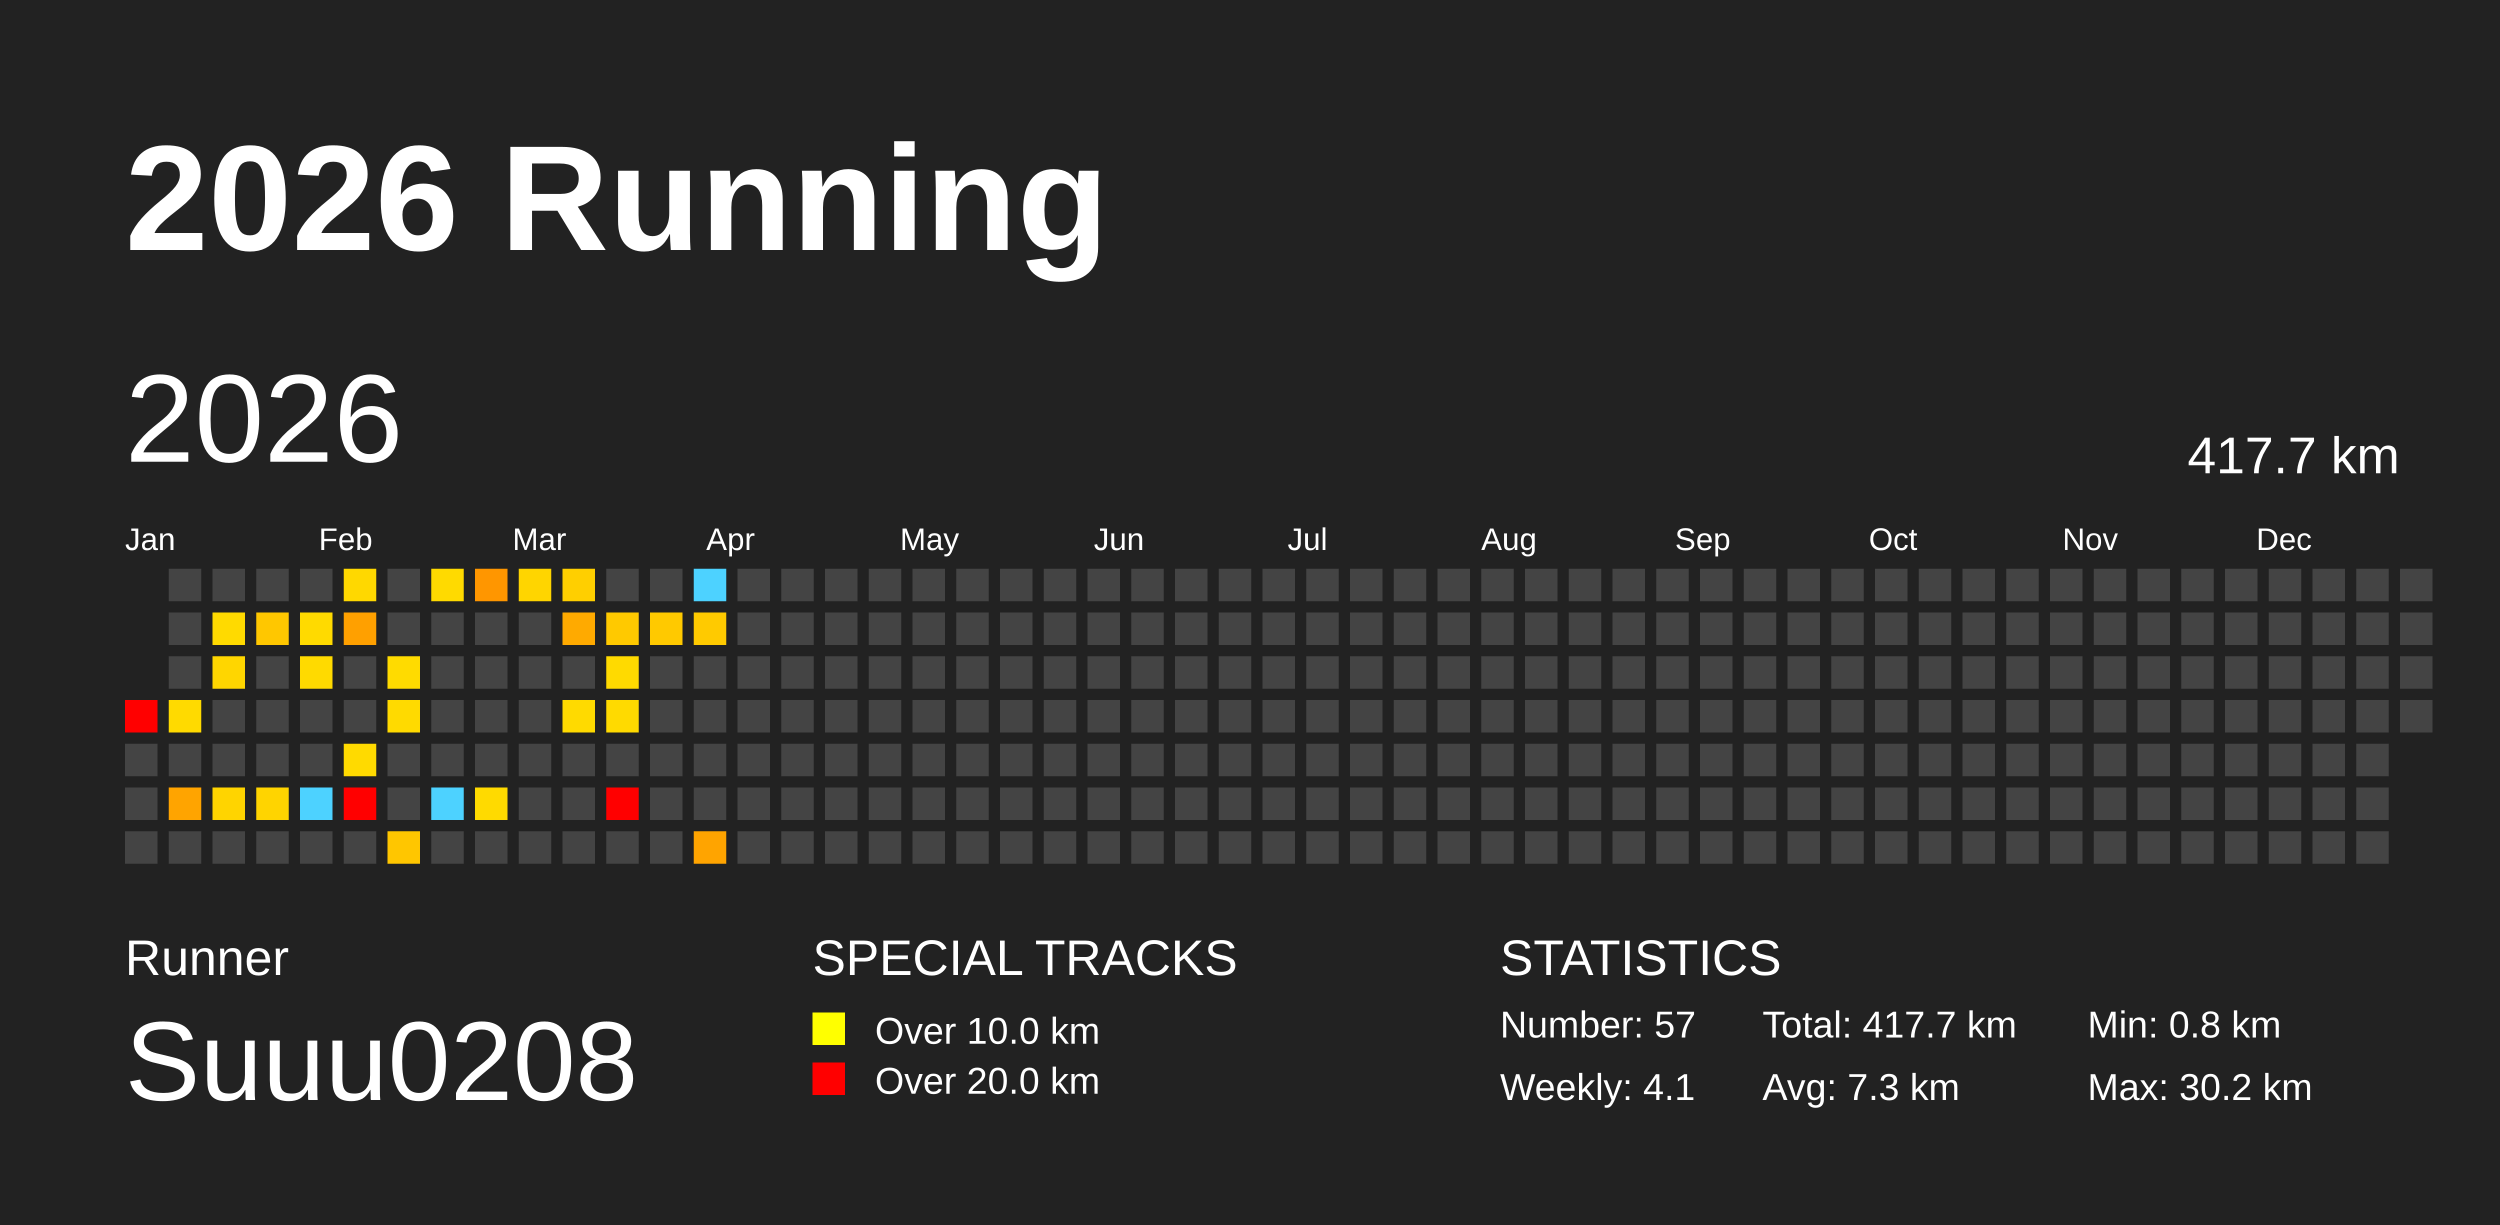
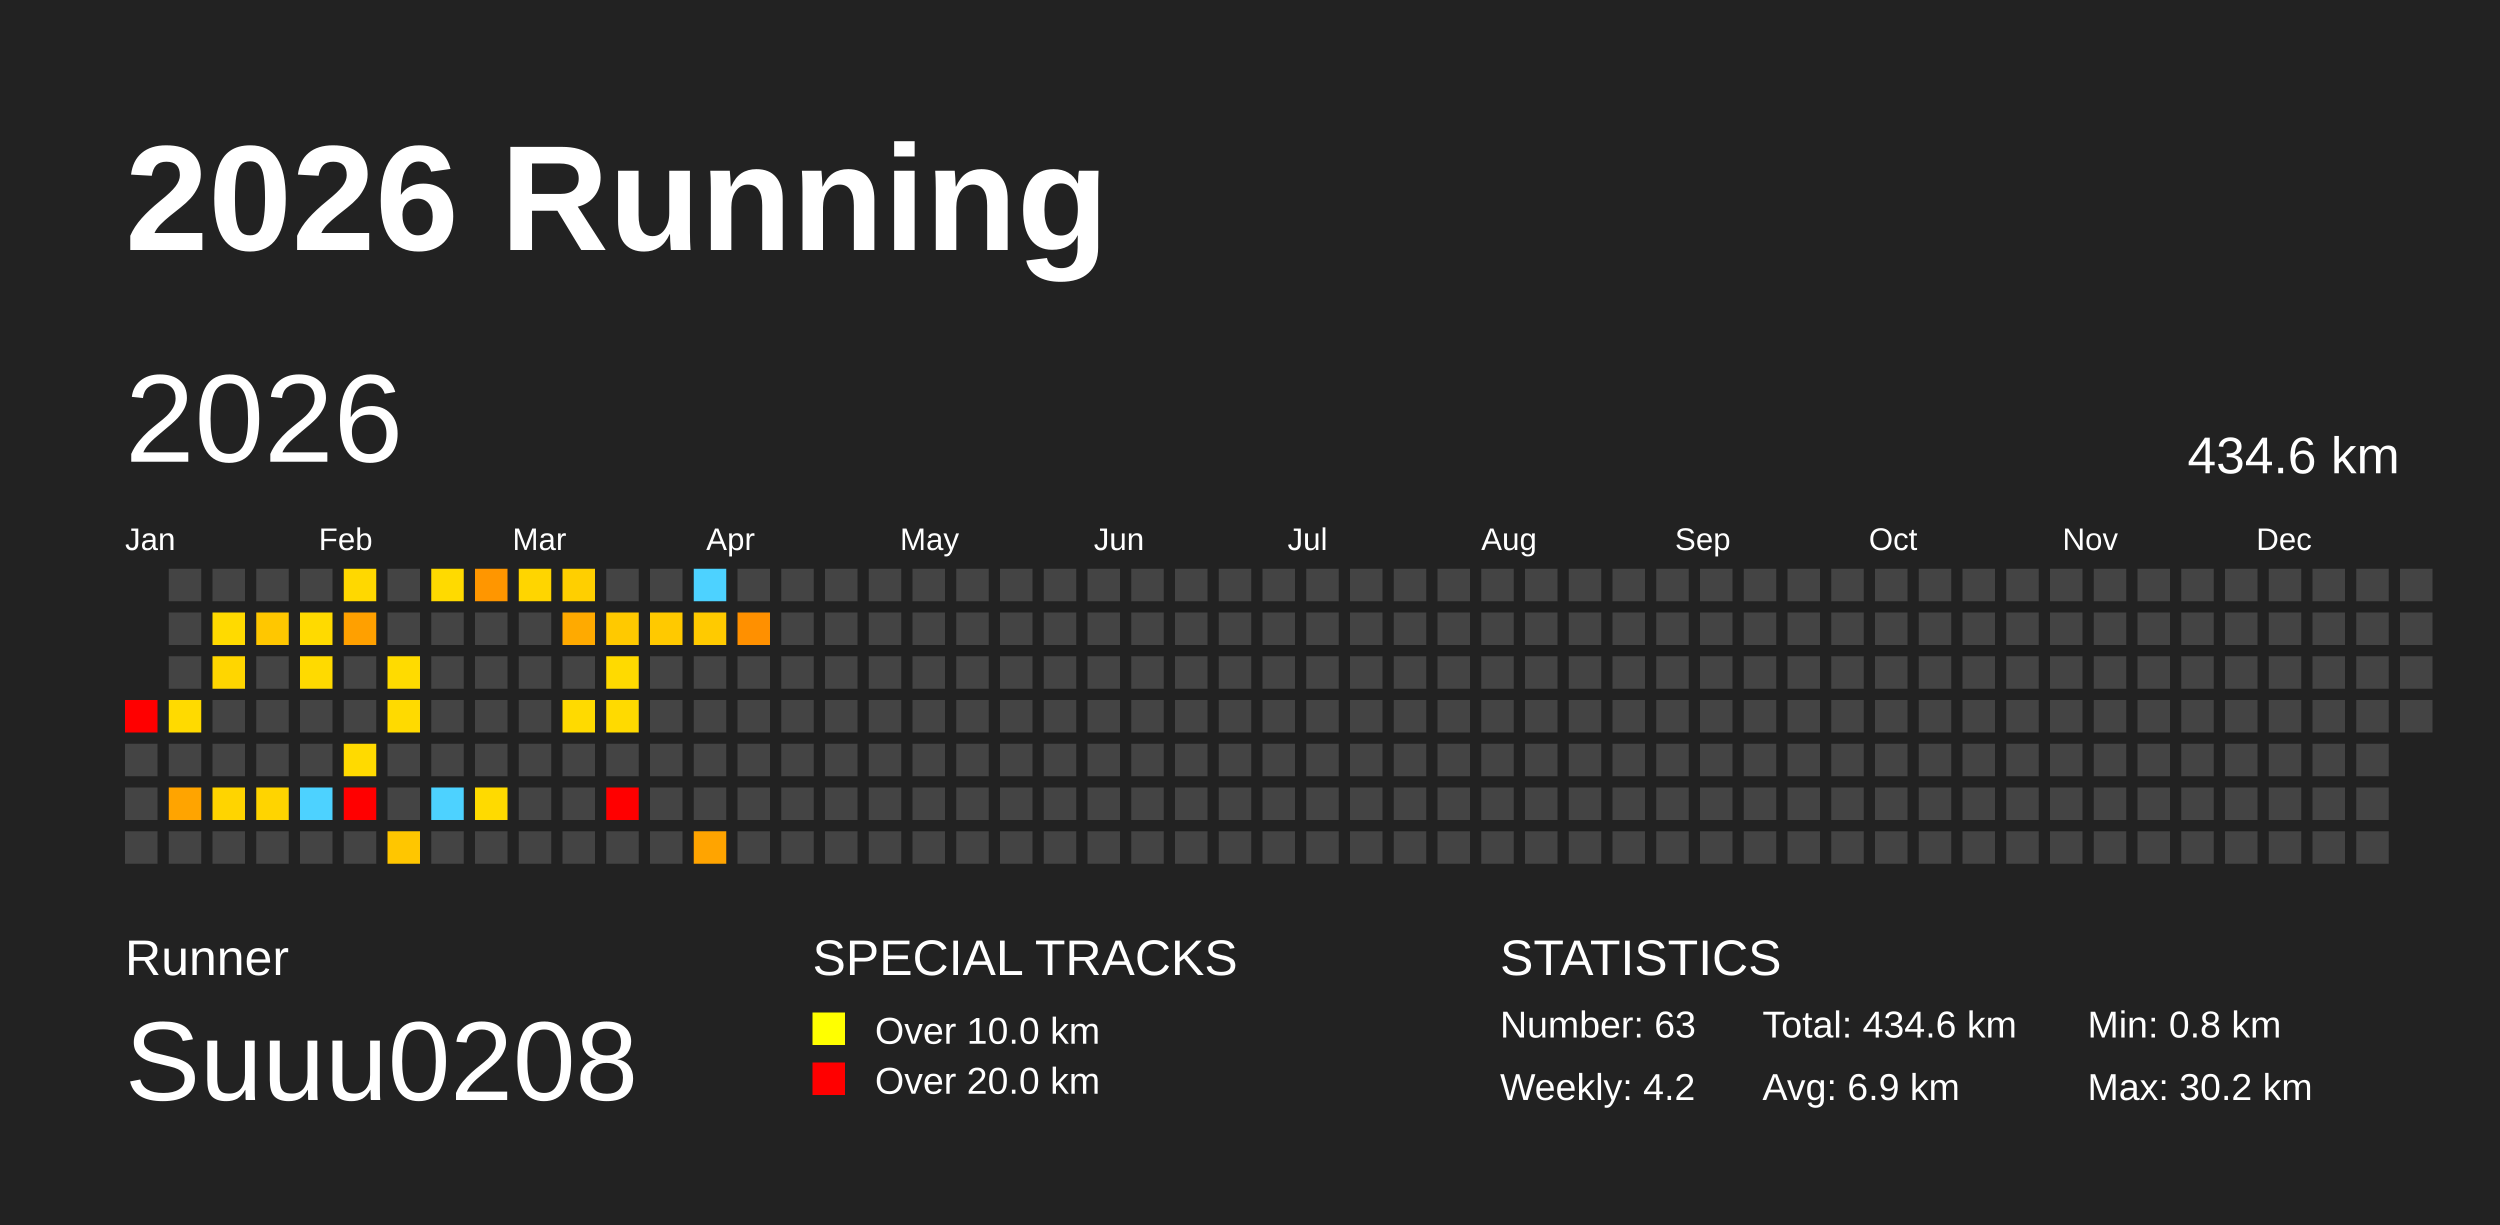
<svg xmlns="http://www.w3.org/2000/svg" baseProfile="full" height="98mm" version="1.1" viewBox="0,0,200,98" width="200mm">
  <defs />
  <rect fill="#222222" height="98" width="200" x="0" y="0" />
  <text fill="#FFFFFF" style="font-size:12px; font-family:Arial; font-weight:bold;" x="10" y="20">2026 Running</text>
  <text fill="#FFFFFF" style="font-size:4px; font-family:Arial" x="10" y="78">Runner</text>
  <text fill="#FFFFFF" style="font-size:9px; font-family:Arial" x="10" y="88">Suuu0208</text>
  <text fill="#FFFFFF" style="font-size:4px; font-family:Arial" x="65" y="78">SPECIAL TRACKS</text>
  <rect fill="yellow" height="2.6" width="2.6" x="65" y="81" />
  <text fill="#FFFFFF" style="font-size:3px; font-family:Arial" x="70" y="83.5">Over 10.0 km</text>
  <rect fill="red" height="2.6" width="2.6" x="65" y="85" />
  <text fill="#FFFFFF" style="font-size:3px; font-family:Arial" x="70" y="87.5">Over 20.0 km</text>
  <text fill="#FFFFFF" style="font-size:4px; font-family:Arial" x="120" y="78">STATISTICS</text>
-   <text fill="#FFFFFF" style="font-size:3px; font-family:Arial" x="120" y="83">Number: 57</text>
-   <text fill="#FFFFFF" style="font-size:3px; font-family:Arial" x="120" y="88">Weekly: 4.1</text>
-   <text fill="#FFFFFF" style="font-size:3px; font-family:Arial" x="141" y="83">Total: 417.7 km</text>
-   <text fill="#FFFFFF" style="font-size:3px; font-family:Arial" x="141" y="88">Avg: 7.3 km</text>
+   <text fill="#FFFFFF" style="font-size:3px; font-family:Arial" x="120" y="83">Number: 63</text>
+   <text fill="#FFFFFF" style="font-size:3px; font-family:Arial" x="120" y="88">Weekly: 4.2</text>
+   <text fill="#FFFFFF" style="font-size:3px; font-family:Arial" x="141" y="83">Total: 434.6 km</text>
+   <text fill="#FFFFFF" style="font-size:3px; font-family:Arial" x="141" y="88">Avg: 6.9 km</text>
  <text fill="#FFFFFF" style="font-size:3px; font-family:Arial" x="167" y="83">Min: 0.8 km</text>
  <text fill="#FFFFFF" style="font-size:3px; font-family:Arial" x="167" y="88">Max: 30.2 km</text>
  <text dominant-baseline="hanging" fill="#FFFFFF" style="font-size:10.0px; font-family:Arial;" x="10" y="30">2026</text>
-   <text dominant-baseline="hanging" fill="#FFFFFF" style="font-size:4.125px; font-family:Arial;" x="175" y="35">417.7 km</text>
+   <text dominant-baseline="hanging" fill="#FFFFFF" style="font-size:4.125px; font-family:Arial;" x="175" y="35">434.6 km</text>
  <text fill="#FFFFFF" style="font-size:2.5px; font-family:Arial" x="10.0" y="44">Jan</text>
  <text fill="#FFFFFF" style="font-size:2.5px; font-family:Arial" x="25.5" y="44">Feb</text>
  <text fill="#FFFFFF" style="font-size:2.5px; font-family:Arial" x="41.0" y="44">Mar</text>
  <text fill="#FFFFFF" style="font-size:2.5px; font-family:Arial" x="56.5" y="44">Apr</text>
  <text fill="#FFFFFF" style="font-size:2.5px; font-family:Arial" x="72.0" y="44">May</text>
  <text fill="#FFFFFF" style="font-size:2.5px; font-family:Arial" x="87.5" y="44">Jun</text>
  <text fill="#FFFFFF" style="font-size:2.5px; font-family:Arial" x="103.0" y="44">Jul</text>
  <text fill="#FFFFFF" style="font-size:2.5px; font-family:Arial" x="118.5" y="44">Aug</text>
  <text fill="#FFFFFF" style="font-size:2.5px; font-family:Arial" x="134.0" y="44">Sep</text>
  <text fill="#FFFFFF" style="font-size:2.5px; font-family:Arial" x="149.5" y="44">Oct</text>
  <text fill="#FFFFFF" style="font-size:2.5px; font-family:Arial" x="165.0" y="44">Nov</text>
  <text fill="#FFFFFF" style="font-size:2.5px; font-family:Arial" x="180.5" y="44">Dec</text>
  <rect fill="red" height="2.6" width="2.6" x="10.0" y="56.0" />
  <rect fill="#444444" height="2.6" width="2.6" x="10.0" y="59.5" />
  <rect fill="#444444" height="2.6" width="2.6" x="10.0" y="63.0" />
  <rect fill="#444444" height="2.6" width="2.6" x="10.0" y="66.5" />
  <rect fill="#444444" height="2.6" width="2.6" x="13.5" y="45.5" />
  <rect fill="#444444" height="2.6" width="2.6" x="13.5" y="49.0" />
  <rect fill="#444444" height="2.6" width="2.6" x="13.5" y="52.5" />
  <rect fill="#ffda00" height="2.6" width="2.6" x="13.5" y="56.0" />
  <rect fill="#444444" height="2.6" width="2.6" x="13.5" y="59.5" />
  <rect fill="#ffa400" height="2.6" width="2.6" x="13.5" y="63.0" />
  <rect fill="#444444" height="2.6" width="2.6" x="13.5" y="66.5" />
  <rect fill="#444444" height="2.6" width="2.6" x="17.0" y="45.5" />
  <rect fill="#ffda00" height="2.6" width="2.6" x="17.0" y="49.0" />
  <rect fill="#ffd600" height="2.6" width="2.6" x="17.0" y="52.5" />
  <rect fill="#444444" height="2.6" width="2.6" x="17.0" y="56.0" />
  <rect fill="#444444" height="2.6" width="2.6" x="17.0" y="59.5" />
  <rect fill="#ffd400" height="2.6" width="2.6" x="17.0" y="63.0" />
  <rect fill="#444444" height="2.6" width="2.6" x="17.0" y="66.5" />
  <rect fill="#444444" height="2.6" width="2.6" x="20.5" y="45.5" />
  <rect fill="#ffc700" height="2.6" width="2.6" x="20.5" y="49.0" />
  <rect fill="#444444" height="2.6" width="2.6" x="20.5" y="52.5" />
  <rect fill="#444444" height="2.6" width="2.6" x="20.5" y="56.0" />
  <rect fill="#444444" height="2.6" width="2.6" x="20.5" y="59.5" />
  <rect fill="#ffd400" height="2.6" width="2.6" x="20.5" y="63.0" />
  <rect fill="#444444" height="2.6" width="2.6" x="20.5" y="66.5" />
  <rect fill="#444444" height="2.6" width="2.6" x="24.0" y="45.5" />
  <rect fill="#ffda00" height="2.6" width="2.6" x="24.0" y="49.0" />
  <rect fill="#ffda00" height="2.6" width="2.6" x="24.0" y="52.5" />
  <rect fill="#444444" height="2.6" width="2.6" x="24.0" y="56.0" />
  <rect fill="#444444" height="2.6" width="2.6" x="24.0" y="59.5" />
  <rect fill="#4dd2ff" height="2.6" width="2.6" x="24.0" y="63.0" />
  <rect fill="#444444" height="2.6" width="2.6" x="24.0" y="66.5" />
  <rect fill="#ffd800" height="2.6" width="2.6" x="27.5" y="45.5" />
  <rect fill="#ffa000" height="2.6" width="2.6" x="27.5" y="49.0" />
  <rect fill="#444444" height="2.6" width="2.6" x="27.5" y="52.5" />
  <rect fill="#444444" height="2.6" width="2.6" x="27.5" y="56.0" />
  <rect fill="#ffda00" height="2.6" width="2.6" x="27.5" y="59.5" />
  <rect fill="red" height="2.6" width="2.6" x="27.5" y="63.0" />
  <rect fill="#444444" height="2.6" width="2.6" x="27.5" y="66.5" />
  <rect fill="#444444" height="2.6" width="2.6" x="31.0" y="45.5" />
  <rect fill="#444444" height="2.6" width="2.6" x="31.0" y="49.0" />
  <rect fill="#ffdb00" height="2.6" width="2.6" x="31.0" y="52.5" />
  <rect fill="#ffda00" height="2.6" width="2.6" x="31.0" y="56.0" />
  <rect fill="#444444" height="2.6" width="2.6" x="31.0" y="59.5" />
  <rect fill="#444444" height="2.6" width="2.6" x="31.0" y="63.0" />
  <rect fill="#ffc600" height="2.6" width="2.6" x="31.0" y="66.5" />
  <rect fill="#ffda00" height="2.6" width="2.6" x="34.5" y="45.5" />
  <rect fill="#444444" height="2.6" width="2.6" x="34.5" y="49.0" />
  <rect fill="#444444" height="2.6" width="2.6" x="34.5" y="52.5" />
  <rect fill="#444444" height="2.6" width="2.6" x="34.5" y="56.0" />
  <rect fill="#444444" height="2.6" width="2.6" x="34.5" y="59.5" />
  <rect fill="#4dd2ff" height="2.6" width="2.6" x="34.5" y="63.0" />
  <rect fill="#444444" height="2.6" width="2.6" x="34.5" y="66.5" />
  <rect fill="#ff9600" height="2.6" width="2.6" x="38.0" y="45.5" />
  <rect fill="#444444" height="2.6" width="2.6" x="38.0" y="49.0" />
  <rect fill="#444444" height="2.6" width="2.6" x="38.0" y="52.5" />
  <rect fill="#444444" height="2.6" width="2.6" x="38.0" y="56.0" />
  <rect fill="#444444" height="2.6" width="2.6" x="38.0" y="59.5" />
  <rect fill="#ffda00" height="2.6" width="2.6" x="38.0" y="63.0" />
  <rect fill="#444444" height="2.6" width="2.6" x="38.0" y="66.5" />
  <rect fill="#ffd500" height="2.6" width="2.6" x="41.5" y="45.5" />
  <rect fill="#444444" height="2.6" width="2.6" x="41.5" y="49.0" />
  <rect fill="#444444" height="2.6" width="2.6" x="41.5" y="52.5" />
  <rect fill="#444444" height="2.6" width="2.6" x="41.5" y="56.0" />
  <rect fill="#444444" height="2.6" width="2.6" x="41.5" y="59.5" />
  <rect fill="#444444" height="2.6" width="2.6" x="41.5" y="63.0" />
  <rect fill="#444444" height="2.6" width="2.6" x="41.5" y="66.5" />
  <rect fill="#ffcf00" height="2.6" width="2.6" x="45.0" y="45.5" />
  <rect fill="#ffaa00" height="2.6" width="2.6" x="45.0" y="49.0" />
  <rect fill="#444444" height="2.6" width="2.6" x="45.0" y="52.5" />
  <rect fill="#ffda00" height="2.6" width="2.6" x="45.0" y="56.0" />
  <rect fill="#444444" height="2.6" width="2.6" x="45.0" y="59.5" />
  <rect fill="#444444" height="2.6" width="2.6" x="45.0" y="63.0" />
  <rect fill="#444444" height="2.6" width="2.6" x="45.0" y="66.5" />
  <rect fill="#444444" height="2.6" width="2.6" x="48.5" y="45.5" />
  <rect fill="#ffc900" height="2.6" width="2.6" x="48.5" y="49.0" />
  <rect fill="#ffda00" height="2.6" width="2.6" x="48.5" y="52.5" />
  <rect fill="#ffda00" height="2.6" width="2.6" x="48.5" y="56.0" />
  <rect fill="#444444" height="2.6" width="2.6" x="48.5" y="59.5" />
  <rect fill="red" height="2.6" width="2.6" x="48.5" y="63.0" />
  <rect fill="#444444" height="2.6" width="2.6" x="48.5" y="66.5" />
  <rect fill="#444444" height="2.6" width="2.6" x="52.0" y="45.5" />
  <rect fill="#ffc900" height="2.6" width="2.6" x="52.0" y="49.0" />
  <rect fill="#444444" height="2.6" width="2.6" x="52.0" y="52.5" />
  <rect fill="#444444" height="2.6" width="2.6" x="52.0" y="56.0" />
  <rect fill="#444444" height="2.6" width="2.6" x="52.0" y="59.5" />
  <rect fill="#444444" height="2.6" width="2.6" x="52.0" y="63.0" />
  <rect fill="#444444" height="2.6" width="2.6" x="52.0" y="66.5" />
  <rect fill="#4dd2ff" height="2.6" width="2.6" x="55.5" y="45.5" />
  <rect fill="#ffca00" height="2.6" width="2.6" x="55.5" y="49.0" />
  <rect fill="#444444" height="2.6" width="2.6" x="55.5" y="52.5" />
  <rect fill="#444444" height="2.6" width="2.6" x="55.5" y="56.0" />
  <rect fill="#444444" height="2.6" width="2.6" x="55.5" y="59.5" />
  <rect fill="#444444" height="2.6" width="2.6" x="55.5" y="63.0" />
  <rect fill="#ffa400" height="2.6" width="2.6" x="55.5" y="66.5" />
  <rect fill="#444444" height="2.6" width="2.6" x="59.0" y="45.5" />
-   <rect fill="#444444" height="2.6" width="2.6" x="59.0" y="49.0" />
+   <rect fill="#ff9000" height="2.6" width="2.6" x="59.0" y="49.0" />
  <rect fill="#444444" height="2.6" width="2.6" x="59.0" y="52.5" />
  <rect fill="#444444" height="2.6" width="2.6" x="59.0" y="56.0" />
  <rect fill="#444444" height="2.6" width="2.6" x="59.0" y="59.5" />
  <rect fill="#444444" height="2.6" width="2.6" x="59.0" y="63.0" />
  <rect fill="#444444" height="2.6" width="2.6" x="59.0" y="66.5" />
  <rect fill="#444444" height="2.6" width="2.6" x="62.5" y="45.5" />
  <rect fill="#444444" height="2.6" width="2.6" x="62.5" y="49.0" />
  <rect fill="#444444" height="2.6" width="2.6" x="62.5" y="52.5" />
  <rect fill="#444444" height="2.6" width="2.6" x="62.5" y="56.0" />
  <rect fill="#444444" height="2.6" width="2.6" x="62.5" y="59.5" />
  <rect fill="#444444" height="2.6" width="2.6" x="62.5" y="63.0" />
  <rect fill="#444444" height="2.6" width="2.6" x="62.5" y="66.5" />
  <rect fill="#444444" height="2.6" width="2.6" x="66.0" y="45.5" />
  <rect fill="#444444" height="2.6" width="2.6" x="66.0" y="49.0" />
  <rect fill="#444444" height="2.6" width="2.6" x="66.0" y="52.5" />
  <rect fill="#444444" height="2.6" width="2.6" x="66.0" y="56.0" />
  <rect fill="#444444" height="2.6" width="2.6" x="66.0" y="59.5" />
  <rect fill="#444444" height="2.6" width="2.6" x="66.0" y="63.0" />
  <rect fill="#444444" height="2.6" width="2.6" x="66.0" y="66.5" />
  <rect fill="#444444" height="2.6" width="2.6" x="69.5" y="45.5" />
  <rect fill="#444444" height="2.6" width="2.6" x="69.5" y="49.0" />
  <rect fill="#444444" height="2.6" width="2.6" x="69.5" y="52.5" />
  <rect fill="#444444" height="2.6" width="2.6" x="69.5" y="56.0" />
  <rect fill="#444444" height="2.6" width="2.6" x="69.5" y="59.5" />
  <rect fill="#444444" height="2.6" width="2.6" x="69.5" y="63.0" />
  <rect fill="#444444" height="2.6" width="2.6" x="69.5" y="66.5" />
  <rect fill="#444444" height="2.6" width="2.6" x="73.0" y="45.5" />
  <rect fill="#444444" height="2.6" width="2.6" x="73.0" y="49.0" />
  <rect fill="#444444" height="2.6" width="2.6" x="73.0" y="52.5" />
  <rect fill="#444444" height="2.6" width="2.6" x="73.0" y="56.0" />
  <rect fill="#444444" height="2.6" width="2.6" x="73.0" y="59.5" />
  <rect fill="#444444" height="2.6" width="2.6" x="73.0" y="63.0" />
  <rect fill="#444444" height="2.6" width="2.6" x="73.0" y="66.5" />
  <rect fill="#444444" height="2.6" width="2.6" x="76.5" y="45.5" />
  <rect fill="#444444" height="2.6" width="2.6" x="76.5" y="49.0" />
  <rect fill="#444444" height="2.6" width="2.6" x="76.5" y="52.5" />
  <rect fill="#444444" height="2.6" width="2.6" x="76.5" y="56.0" />
  <rect fill="#444444" height="2.6" width="2.6" x="76.5" y="59.5" />
  <rect fill="#444444" height="2.6" width="2.6" x="76.5" y="63.0" />
  <rect fill="#444444" height="2.6" width="2.6" x="76.5" y="66.5" />
  <rect fill="#444444" height="2.6" width="2.6" x="80.0" y="45.5" />
  <rect fill="#444444" height="2.6" width="2.6" x="80.0" y="49.0" />
  <rect fill="#444444" height="2.6" width="2.6" x="80.0" y="52.5" />
  <rect fill="#444444" height="2.6" width="2.6" x="80.0" y="56.0" />
  <rect fill="#444444" height="2.6" width="2.6" x="80.0" y="59.5" />
  <rect fill="#444444" height="2.6" width="2.6" x="80.0" y="63.0" />
  <rect fill="#444444" height="2.6" width="2.6" x="80.0" y="66.5" />
  <rect fill="#444444" height="2.6" width="2.6" x="83.5" y="45.5" />
  <rect fill="#444444" height="2.6" width="2.6" x="83.5" y="49.0" />
  <rect fill="#444444" height="2.6" width="2.6" x="83.5" y="52.5" />
  <rect fill="#444444" height="2.6" width="2.6" x="83.5" y="56.0" />
  <rect fill="#444444" height="2.6" width="2.6" x="83.5" y="59.5" />
  <rect fill="#444444" height="2.6" width="2.6" x="83.5" y="63.0" />
  <rect fill="#444444" height="2.6" width="2.6" x="83.5" y="66.5" />
  <rect fill="#444444" height="2.6" width="2.6" x="87.0" y="45.5" />
  <rect fill="#444444" height="2.6" width="2.6" x="87.0" y="49.0" />
  <rect fill="#444444" height="2.6" width="2.6" x="87.0" y="52.5" />
  <rect fill="#444444" height="2.6" width="2.6" x="87.0" y="56.0" />
  <rect fill="#444444" height="2.6" width="2.6" x="87.0" y="59.5" />
  <rect fill="#444444" height="2.6" width="2.6" x="87.0" y="63.0" />
  <rect fill="#444444" height="2.6" width="2.6" x="87.0" y="66.5" />
  <rect fill="#444444" height="2.6" width="2.6" x="90.5" y="45.5" />
  <rect fill="#444444" height="2.6" width="2.6" x="90.5" y="49.0" />
  <rect fill="#444444" height="2.6" width="2.6" x="90.5" y="52.5" />
  <rect fill="#444444" height="2.6" width="2.6" x="90.5" y="56.0" />
  <rect fill="#444444" height="2.6" width="2.6" x="90.5" y="59.5" />
  <rect fill="#444444" height="2.6" width="2.6" x="90.5" y="63.0" />
  <rect fill="#444444" height="2.6" width="2.6" x="90.5" y="66.5" />
  <rect fill="#444444" height="2.6" width="2.6" x="94.0" y="45.5" />
  <rect fill="#444444" height="2.6" width="2.6" x="94.0" y="49.0" />
  <rect fill="#444444" height="2.6" width="2.6" x="94.0" y="52.5" />
  <rect fill="#444444" height="2.6" width="2.6" x="94.0" y="56.0" />
  <rect fill="#444444" height="2.6" width="2.6" x="94.0" y="59.5" />
  <rect fill="#444444" height="2.6" width="2.6" x="94.0" y="63.0" />
  <rect fill="#444444" height="2.6" width="2.6" x="94.0" y="66.5" />
  <rect fill="#444444" height="2.6" width="2.6" x="97.5" y="45.5" />
  <rect fill="#444444" height="2.6" width="2.6" x="97.5" y="49.0" />
  <rect fill="#444444" height="2.6" width="2.6" x="97.5" y="52.5" />
  <rect fill="#444444" height="2.6" width="2.6" x="97.5" y="56.0" />
  <rect fill="#444444" height="2.6" width="2.6" x="97.5" y="59.5" />
  <rect fill="#444444" height="2.6" width="2.6" x="97.5" y="63.0" />
  <rect fill="#444444" height="2.6" width="2.6" x="97.5" y="66.5" />
  <rect fill="#444444" height="2.6" width="2.6" x="101.0" y="45.5" />
  <rect fill="#444444" height="2.6" width="2.6" x="101.0" y="49.0" />
  <rect fill="#444444" height="2.6" width="2.6" x="101.0" y="52.5" />
  <rect fill="#444444" height="2.6" width="2.6" x="101.0" y="56.0" />
  <rect fill="#444444" height="2.6" width="2.6" x="101.0" y="59.5" />
  <rect fill="#444444" height="2.6" width="2.6" x="101.0" y="63.0" />
  <rect fill="#444444" height="2.6" width="2.6" x="101.0" y="66.5" />
  <rect fill="#444444" height="2.6" width="2.6" x="104.5" y="45.5" />
  <rect fill="#444444" height="2.6" width="2.6" x="104.5" y="49.0" />
  <rect fill="#444444" height="2.6" width="2.6" x="104.5" y="52.5" />
  <rect fill="#444444" height="2.6" width="2.6" x="104.5" y="56.0" />
  <rect fill="#444444" height="2.6" width="2.6" x="104.5" y="59.5" />
  <rect fill="#444444" height="2.6" width="2.6" x="104.5" y="63.0" />
  <rect fill="#444444" height="2.6" width="2.6" x="104.5" y="66.5" />
  <rect fill="#444444" height="2.6" width="2.6" x="108.0" y="45.5" />
  <rect fill="#444444" height="2.6" width="2.6" x="108.0" y="49.0" />
  <rect fill="#444444" height="2.6" width="2.6" x="108.0" y="52.5" />
  <rect fill="#444444" height="2.6" width="2.6" x="108.0" y="56.0" />
  <rect fill="#444444" height="2.6" width="2.6" x="108.0" y="59.5" />
  <rect fill="#444444" height="2.6" width="2.6" x="108.0" y="63.0" />
  <rect fill="#444444" height="2.6" width="2.6" x="108.0" y="66.5" />
  <rect fill="#444444" height="2.6" width="2.6" x="111.5" y="45.5" />
  <rect fill="#444444" height="2.6" width="2.6" x="111.5" y="49.0" />
  <rect fill="#444444" height="2.6" width="2.6" x="111.5" y="52.5" />
  <rect fill="#444444" height="2.6" width="2.6" x="111.5" y="56.0" />
  <rect fill="#444444" height="2.6" width="2.6" x="111.5" y="59.5" />
  <rect fill="#444444" height="2.6" width="2.6" x="111.5" y="63.0" />
  <rect fill="#444444" height="2.6" width="2.6" x="111.5" y="66.5" />
  <rect fill="#444444" height="2.6" width="2.6" x="115.0" y="45.5" />
  <rect fill="#444444" height="2.6" width="2.6" x="115.0" y="49.0" />
  <rect fill="#444444" height="2.6" width="2.6" x="115.0" y="52.5" />
  <rect fill="#444444" height="2.6" width="2.6" x="115.0" y="56.0" />
  <rect fill="#444444" height="2.6" width="2.6" x="115.0" y="59.5" />
  <rect fill="#444444" height="2.6" width="2.6" x="115.0" y="63.0" />
  <rect fill="#444444" height="2.6" width="2.6" x="115.0" y="66.5" />
  <rect fill="#444444" height="2.6" width="2.6" x="118.5" y="45.5" />
  <rect fill="#444444" height="2.6" width="2.6" x="118.5" y="49.0" />
  <rect fill="#444444" height="2.6" width="2.6" x="118.5" y="52.5" />
  <rect fill="#444444" height="2.6" width="2.6" x="118.5" y="56.0" />
  <rect fill="#444444" height="2.6" width="2.6" x="118.5" y="59.5" />
  <rect fill="#444444" height="2.6" width="2.6" x="118.5" y="63.0" />
  <rect fill="#444444" height="2.6" width="2.6" x="118.5" y="66.5" />
  <rect fill="#444444" height="2.6" width="2.6" x="122.0" y="45.5" />
  <rect fill="#444444" height="2.6" width="2.6" x="122.0" y="49.0" />
  <rect fill="#444444" height="2.6" width="2.6" x="122.0" y="52.5" />
  <rect fill="#444444" height="2.6" width="2.6" x="122.0" y="56.0" />
  <rect fill="#444444" height="2.6" width="2.6" x="122.0" y="59.5" />
  <rect fill="#444444" height="2.6" width="2.6" x="122.0" y="63.0" />
  <rect fill="#444444" height="2.6" width="2.6" x="122.0" y="66.5" />
  <rect fill="#444444" height="2.6" width="2.6" x="125.5" y="45.5" />
  <rect fill="#444444" height="2.6" width="2.6" x="125.5" y="49.0" />
  <rect fill="#444444" height="2.6" width="2.6" x="125.5" y="52.5" />
  <rect fill="#444444" height="2.6" width="2.6" x="125.5" y="56.0" />
  <rect fill="#444444" height="2.6" width="2.6" x="125.5" y="59.5" />
  <rect fill="#444444" height="2.6" width="2.6" x="125.5" y="63.0" />
  <rect fill="#444444" height="2.6" width="2.6" x="125.5" y="66.5" />
  <rect fill="#444444" height="2.6" width="2.6" x="129.0" y="45.5" />
  <rect fill="#444444" height="2.6" width="2.6" x="129.0" y="49.0" />
  <rect fill="#444444" height="2.6" width="2.6" x="129.0" y="52.5" />
  <rect fill="#444444" height="2.6" width="2.6" x="129.0" y="56.0" />
  <rect fill="#444444" height="2.6" width="2.6" x="129.0" y="59.5" />
  <rect fill="#444444" height="2.6" width="2.6" x="129.0" y="63.0" />
  <rect fill="#444444" height="2.6" width="2.6" x="129.0" y="66.5" />
  <rect fill="#444444" height="2.6" width="2.6" x="132.5" y="45.5" />
  <rect fill="#444444" height="2.6" width="2.6" x="132.5" y="49.0" />
  <rect fill="#444444" height="2.6" width="2.6" x="132.5" y="52.5" />
  <rect fill="#444444" height="2.6" width="2.6" x="132.5" y="56.0" />
  <rect fill="#444444" height="2.6" width="2.6" x="132.5" y="59.5" />
  <rect fill="#444444" height="2.6" width="2.6" x="132.5" y="63.0" />
  <rect fill="#444444" height="2.6" width="2.6" x="132.5" y="66.5" />
  <rect fill="#444444" height="2.6" width="2.6" x="136.0" y="45.5" />
  <rect fill="#444444" height="2.6" width="2.6" x="136.0" y="49.0" />
  <rect fill="#444444" height="2.6" width="2.6" x="136.0" y="52.5" />
  <rect fill="#444444" height="2.6" width="2.6" x="136.0" y="56.0" />
  <rect fill="#444444" height="2.6" width="2.6" x="136.0" y="59.5" />
  <rect fill="#444444" height="2.6" width="2.6" x="136.0" y="63.0" />
  <rect fill="#444444" height="2.6" width="2.6" x="136.0" y="66.5" />
  <rect fill="#444444" height="2.6" width="2.6" x="139.5" y="45.5" />
  <rect fill="#444444" height="2.6" width="2.6" x="139.5" y="49.0" />
  <rect fill="#444444" height="2.6" width="2.6" x="139.5" y="52.5" />
  <rect fill="#444444" height="2.6" width="2.6" x="139.5" y="56.0" />
  <rect fill="#444444" height="2.6" width="2.6" x="139.5" y="59.5" />
  <rect fill="#444444" height="2.6" width="2.6" x="139.5" y="63.0" />
  <rect fill="#444444" height="2.6" width="2.6" x="139.5" y="66.5" />
  <rect fill="#444444" height="2.6" width="2.6" x="143.0" y="45.5" />
  <rect fill="#444444" height="2.6" width="2.6" x="143.0" y="49.0" />
  <rect fill="#444444" height="2.6" width="2.6" x="143.0" y="52.5" />
  <rect fill="#444444" height="2.6" width="2.6" x="143.0" y="56.0" />
  <rect fill="#444444" height="2.6" width="2.6" x="143.0" y="59.5" />
  <rect fill="#444444" height="2.6" width="2.6" x="143.0" y="63.0" />
  <rect fill="#444444" height="2.6" width="2.6" x="143.0" y="66.5" />
  <rect fill="#444444" height="2.6" width="2.6" x="146.5" y="45.5" />
  <rect fill="#444444" height="2.6" width="2.6" x="146.5" y="49.0" />
  <rect fill="#444444" height="2.6" width="2.6" x="146.5" y="52.5" />
  <rect fill="#444444" height="2.6" width="2.6" x="146.5" y="56.0" />
  <rect fill="#444444" height="2.6" width="2.6" x="146.5" y="59.5" />
  <rect fill="#444444" height="2.6" width="2.6" x="146.5" y="63.0" />
  <rect fill="#444444" height="2.6" width="2.6" x="146.5" y="66.5" />
  <rect fill="#444444" height="2.6" width="2.6" x="150.0" y="45.5" />
  <rect fill="#444444" height="2.6" width="2.6" x="150.0" y="49.0" />
  <rect fill="#444444" height="2.6" width="2.6" x="150.0" y="52.5" />
  <rect fill="#444444" height="2.6" width="2.6" x="150.0" y="56.0" />
  <rect fill="#444444" height="2.6" width="2.6" x="150.0" y="59.5" />
  <rect fill="#444444" height="2.6" width="2.6" x="150.0" y="63.0" />
  <rect fill="#444444" height="2.6" width="2.6" x="150.0" y="66.5" />
  <rect fill="#444444" height="2.6" width="2.6" x="153.5" y="45.5" />
  <rect fill="#444444" height="2.6" width="2.6" x="153.5" y="49.0" />
  <rect fill="#444444" height="2.6" width="2.6" x="153.5" y="52.5" />
  <rect fill="#444444" height="2.6" width="2.6" x="153.5" y="56.0" />
  <rect fill="#444444" height="2.6" width="2.6" x="153.5" y="59.5" />
  <rect fill="#444444" height="2.6" width="2.6" x="153.5" y="63.0" />
  <rect fill="#444444" height="2.6" width="2.6" x="153.5" y="66.5" />
  <rect fill="#444444" height="2.6" width="2.6" x="157.0" y="45.5" />
  <rect fill="#444444" height="2.6" width="2.6" x="157.0" y="49.0" />
  <rect fill="#444444" height="2.6" width="2.6" x="157.0" y="52.5" />
  <rect fill="#444444" height="2.6" width="2.6" x="157.0" y="56.0" />
  <rect fill="#444444" height="2.6" width="2.6" x="157.0" y="59.5" />
  <rect fill="#444444" height="2.6" width="2.6" x="157.0" y="63.0" />
  <rect fill="#444444" height="2.6" width="2.6" x="157.0" y="66.5" />
  <rect fill="#444444" height="2.6" width="2.6" x="160.5" y="45.5" />
  <rect fill="#444444" height="2.6" width="2.6" x="160.5" y="49.0" />
  <rect fill="#444444" height="2.6" width="2.6" x="160.5" y="52.5" />
  <rect fill="#444444" height="2.6" width="2.6" x="160.5" y="56.0" />
  <rect fill="#444444" height="2.6" width="2.6" x="160.5" y="59.5" />
  <rect fill="#444444" height="2.6" width="2.6" x="160.5" y="63.0" />
  <rect fill="#444444" height="2.6" width="2.6" x="160.5" y="66.5" />
  <rect fill="#444444" height="2.6" width="2.6" x="164.0" y="45.5" />
  <rect fill="#444444" height="2.6" width="2.6" x="164.0" y="49.0" />
  <rect fill="#444444" height="2.6" width="2.6" x="164.0" y="52.5" />
  <rect fill="#444444" height="2.6" width="2.6" x="164.0" y="56.0" />
  <rect fill="#444444" height="2.6" width="2.6" x="164.0" y="59.5" />
  <rect fill="#444444" height="2.6" width="2.6" x="164.0" y="63.0" />
  <rect fill="#444444" height="2.6" width="2.6" x="164.0" y="66.5" />
  <rect fill="#444444" height="2.6" width="2.6" x="167.5" y="45.5" />
  <rect fill="#444444" height="2.6" width="2.6" x="167.5" y="49.0" />
  <rect fill="#444444" height="2.6" width="2.6" x="167.5" y="52.5" />
  <rect fill="#444444" height="2.6" width="2.6" x="167.5" y="56.0" />
  <rect fill="#444444" height="2.6" width="2.6" x="167.5" y="59.5" />
  <rect fill="#444444" height="2.6" width="2.6" x="167.5" y="63.0" />
  <rect fill="#444444" height="2.6" width="2.6" x="167.5" y="66.5" />
  <rect fill="#444444" height="2.6" width="2.6" x="171.0" y="45.5" />
  <rect fill="#444444" height="2.6" width="2.6" x="171.0" y="49.0" />
  <rect fill="#444444" height="2.6" width="2.6" x="171.0" y="52.5" />
  <rect fill="#444444" height="2.6" width="2.6" x="171.0" y="56.0" />
  <rect fill="#444444" height="2.6" width="2.6" x="171.0" y="59.5" />
  <rect fill="#444444" height="2.6" width="2.6" x="171.0" y="63.0" />
  <rect fill="#444444" height="2.6" width="2.6" x="171.0" y="66.5" />
  <rect fill="#444444" height="2.6" width="2.6" x="174.5" y="45.5" />
  <rect fill="#444444" height="2.6" width="2.6" x="174.5" y="49.0" />
  <rect fill="#444444" height="2.6" width="2.6" x="174.5" y="52.5" />
  <rect fill="#444444" height="2.6" width="2.6" x="174.5" y="56.0" />
  <rect fill="#444444" height="2.6" width="2.6" x="174.5" y="59.5" />
  <rect fill="#444444" height="2.6" width="2.6" x="174.5" y="63.0" />
  <rect fill="#444444" height="2.6" width="2.6" x="174.5" y="66.5" />
  <rect fill="#444444" height="2.6" width="2.6" x="178.0" y="45.5" />
  <rect fill="#444444" height="2.6" width="2.6" x="178.0" y="49.0" />
  <rect fill="#444444" height="2.6" width="2.6" x="178.0" y="52.5" />
  <rect fill="#444444" height="2.6" width="2.6" x="178.0" y="56.0" />
  <rect fill="#444444" height="2.6" width="2.6" x="178.0" y="59.5" />
  <rect fill="#444444" height="2.6" width="2.6" x="178.0" y="63.0" />
  <rect fill="#444444" height="2.6" width="2.6" x="178.0" y="66.5" />
  <rect fill="#444444" height="2.6" width="2.6" x="181.5" y="45.5" />
  <rect fill="#444444" height="2.6" width="2.6" x="181.5" y="49.0" />
  <rect fill="#444444" height="2.6" width="2.6" x="181.5" y="52.5" />
  <rect fill="#444444" height="2.6" width="2.6" x="181.5" y="56.0" />
  <rect fill="#444444" height="2.6" width="2.6" x="181.5" y="59.5" />
  <rect fill="#444444" height="2.6" width="2.6" x="181.5" y="63.0" />
  <rect fill="#444444" height="2.6" width="2.6" x="181.5" y="66.5" />
  <rect fill="#444444" height="2.6" width="2.6" x="185.0" y="45.5" />
  <rect fill="#444444" height="2.6" width="2.6" x="185.0" y="49.0" />
  <rect fill="#444444" height="2.6" width="2.6" x="185.0" y="52.5" />
  <rect fill="#444444" height="2.6" width="2.6" x="185.0" y="56.0" />
  <rect fill="#444444" height="2.6" width="2.6" x="185.0" y="59.5" />
  <rect fill="#444444" height="2.6" width="2.6" x="185.0" y="63.0" />
  <rect fill="#444444" height="2.6" width="2.6" x="185.0" y="66.5" />
  <rect fill="#444444" height="2.6" width="2.6" x="188.5" y="45.5" />
  <rect fill="#444444" height="2.6" width="2.6" x="188.5" y="49.0" />
  <rect fill="#444444" height="2.6" width="2.6" x="188.5" y="52.5" />
  <rect fill="#444444" height="2.6" width="2.6" x="188.5" y="56.0" />
  <rect fill="#444444" height="2.6" width="2.6" x="188.5" y="59.5" />
  <rect fill="#444444" height="2.6" width="2.6" x="188.5" y="63.0" />
  <rect fill="#444444" height="2.6" width="2.6" x="188.5" y="66.5" />
  <rect fill="#444444" height="2.6" width="2.6" x="192.0" y="45.5" />
  <rect fill="#444444" height="2.6" width="2.6" x="192.0" y="49.0" />
  <rect fill="#444444" height="2.6" width="2.6" x="192.0" y="52.5" />
  <rect fill="#444444" height="2.6" width="2.6" x="192.0" y="56.0" />
</svg>
